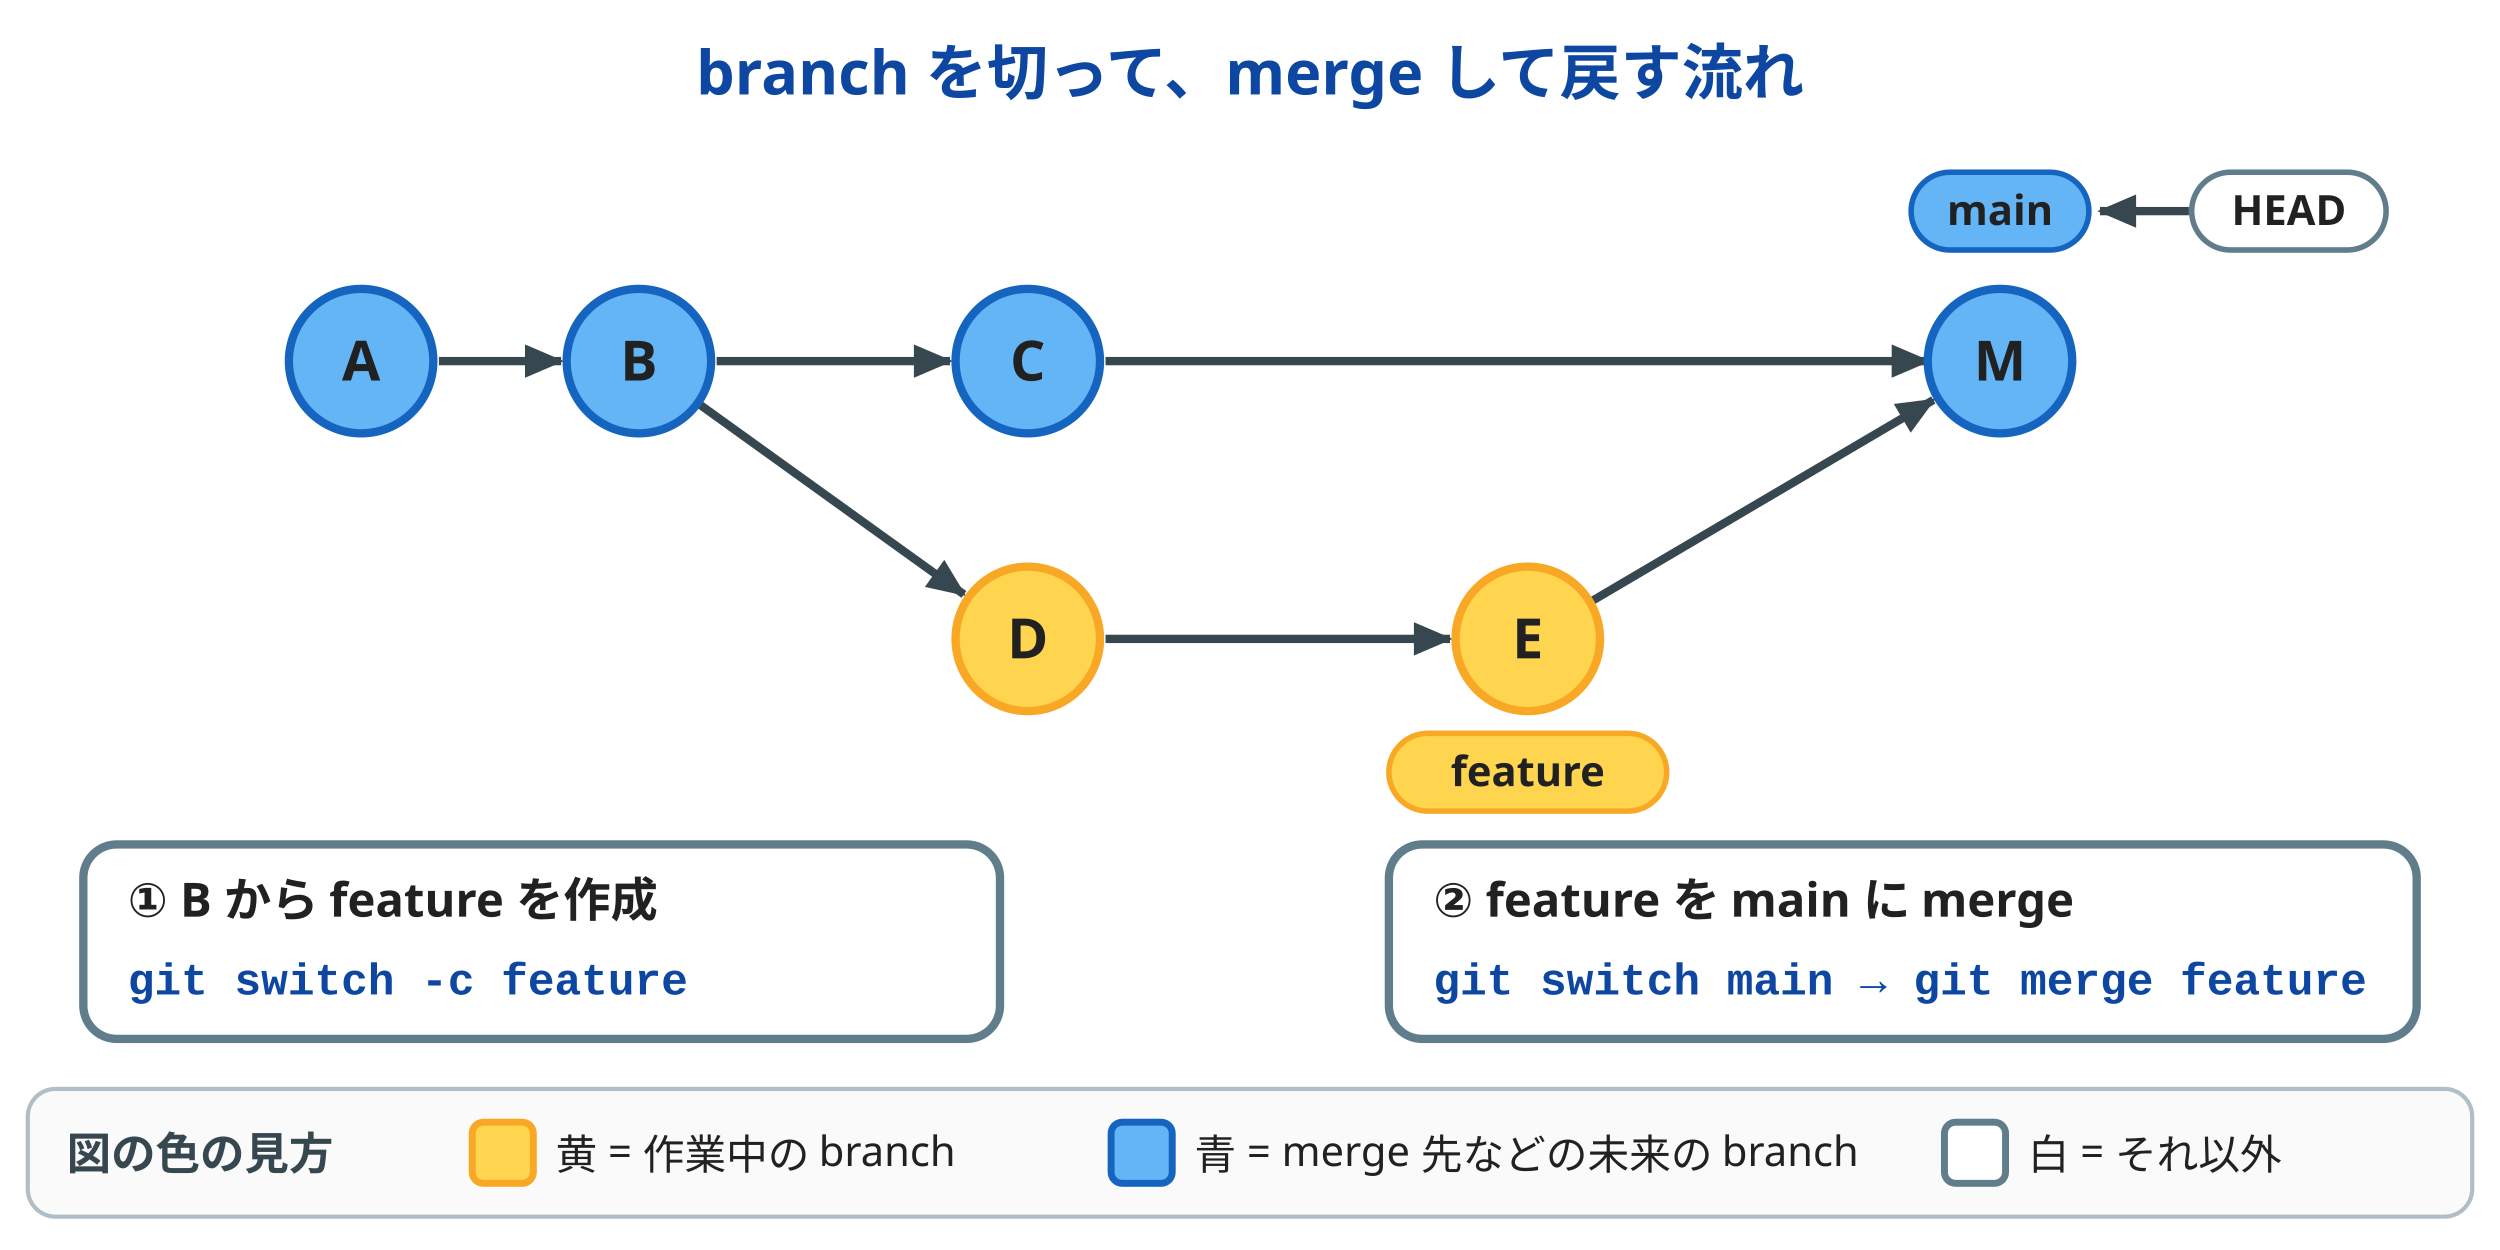
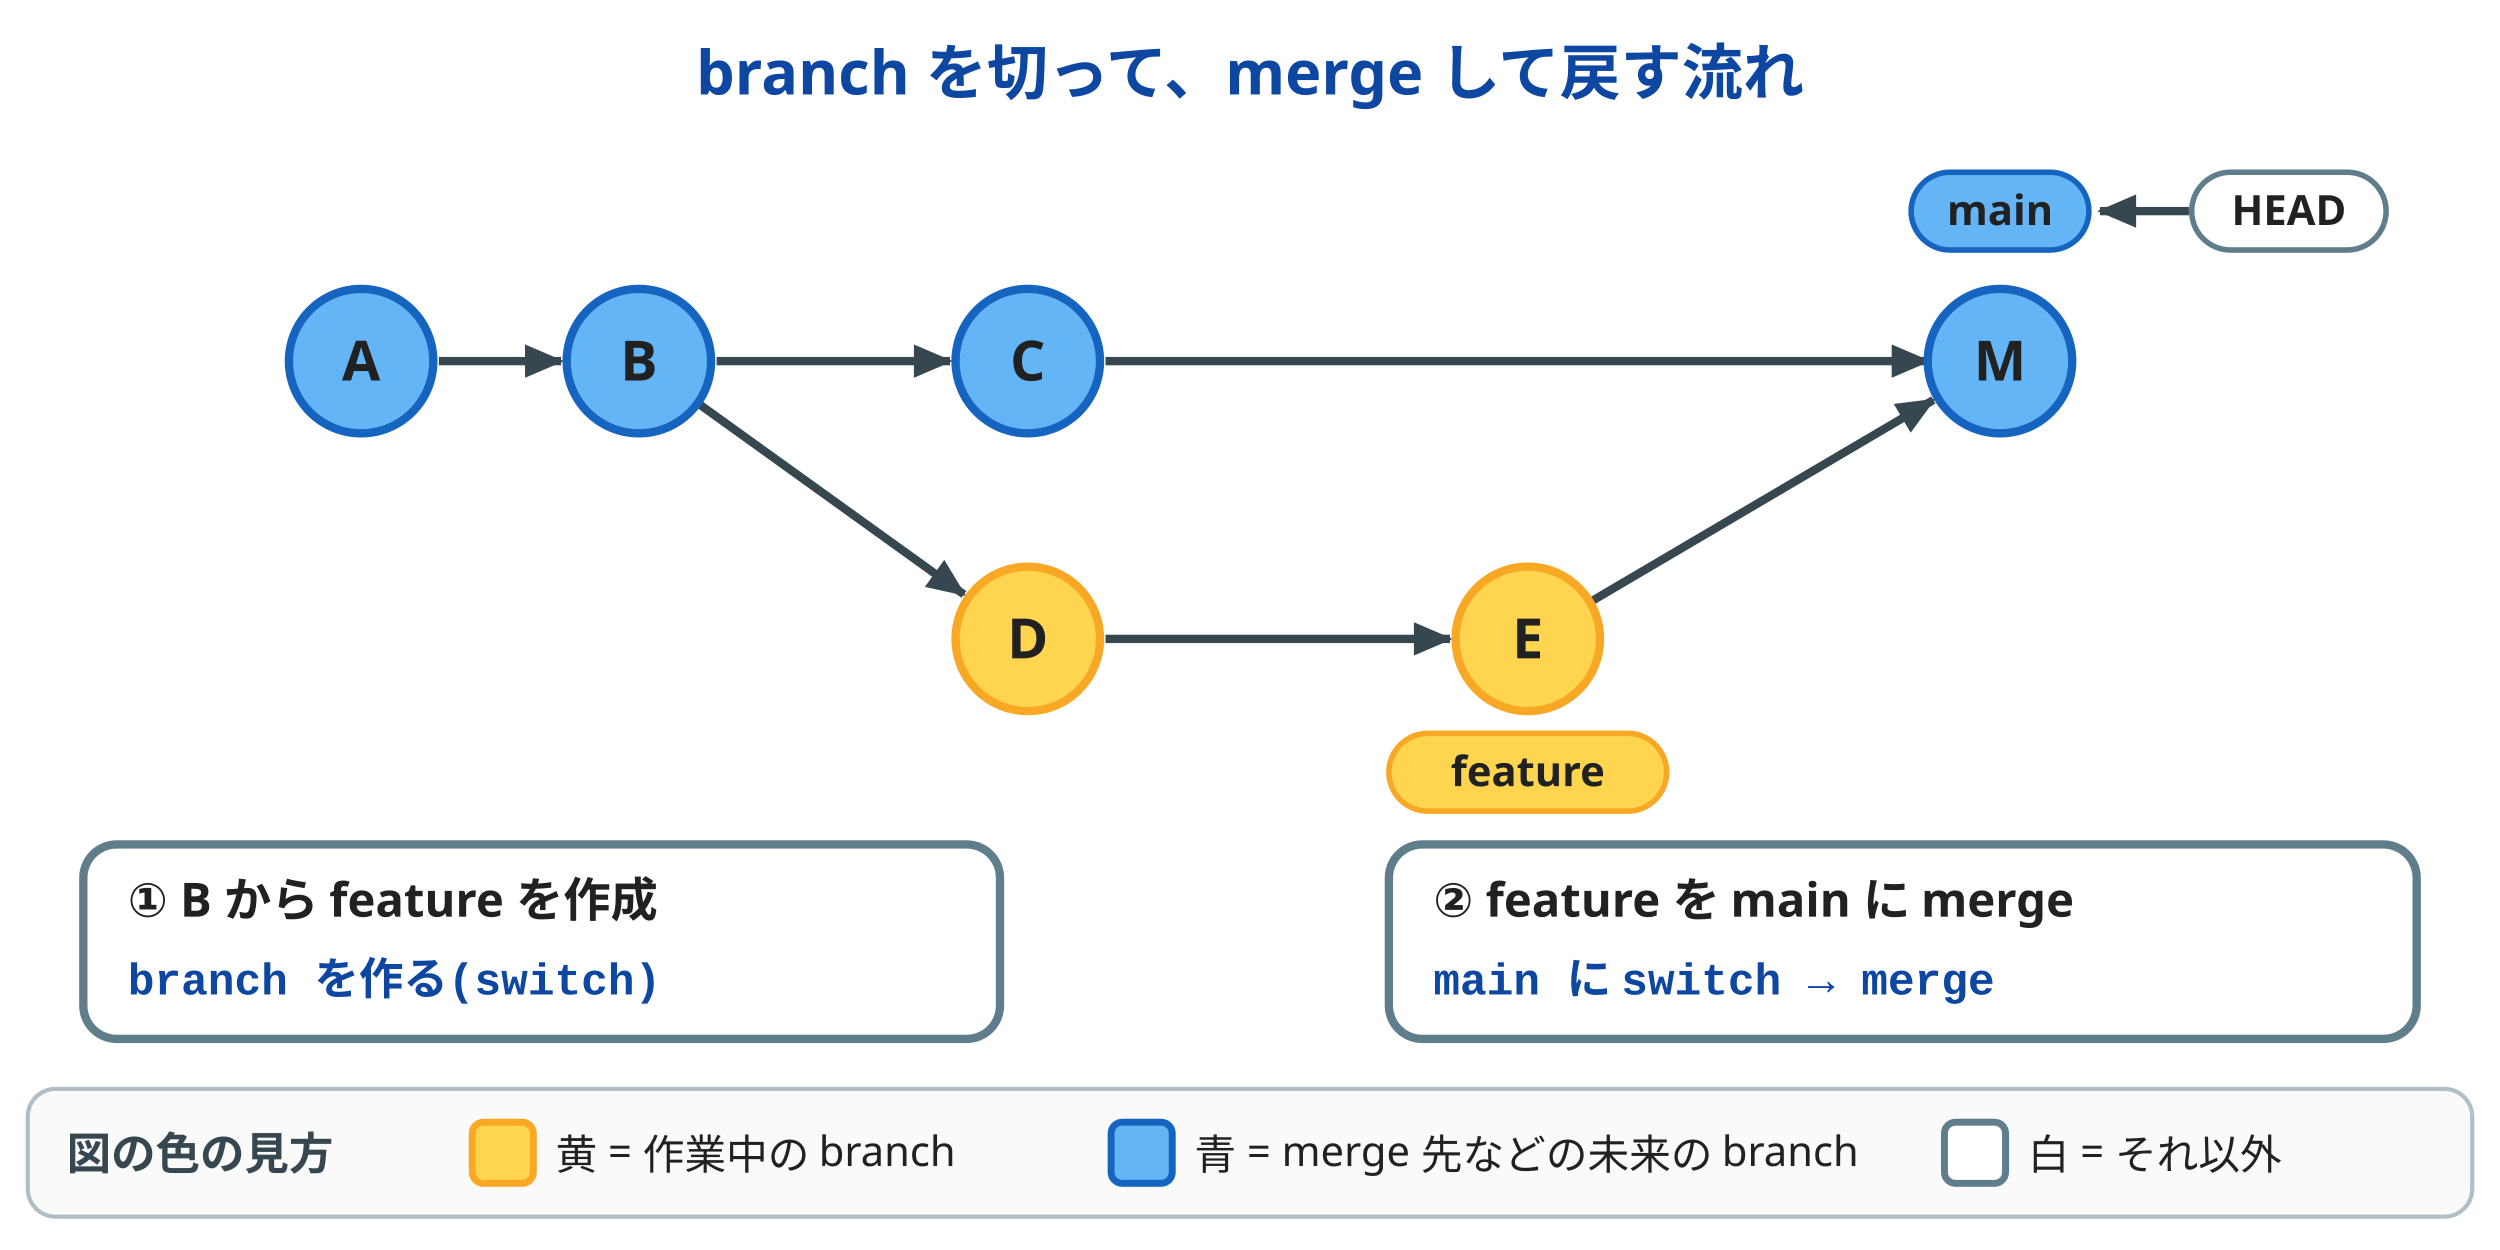
<svg xmlns="http://www.w3.org/2000/svg" viewBox="0 0 900 450" width="900" height="450" font-family="'Meiryo','Hiragino Sans','Noto Sans JP',sans-serif">
  <defs>
    <marker id="m" markerUnits="userSpaceOnUse" markerWidth="14" markerHeight="14" refX="13" refY="7" orient="auto">
      <path d="M0,1 L14,7 L0,13 z" fill="#37474f" />
    </marker>
    <marker id="g" markerUnits="userSpaceOnUse" markerWidth="14" markerHeight="14" refX="13" refY="7" orient="auto">
      <path d="M0,1 L14,7 L0,13 z" fill="#90a4ae" />
    </marker>
  </defs>
  <rect width="900" height="450" fill="#ffffff" />
  <text x="450" y="34" font-size="22" font-weight="bold" fill="#0d47a1" text-anchor="middle">branch を切って、merge して戻す流れ</text>
  <line x1="158" y1="130" x2="202" y2="130" stroke="#37474f" stroke-width="3" marker-end="url(#m)" />
  <line x1="258" y1="130" x2="342" y2="130" stroke="#37474f" stroke-width="3" marker-end="url(#m)" />
  <line x1="398" y1="130" x2="694" y2="130" stroke="#37474f" stroke-width="3" marker-end="url(#m)" />
  <line x1="251" y1="145" x2="347" y2="214" stroke="#37474f" stroke-width="3" marker-end="url(#m)" />
  <line x1="398" y1="230" x2="522" y2="230" stroke="#37474f" stroke-width="3" marker-end="url(#m)" />
  <line x1="572" y1="217" x2="696" y2="144" stroke="#37474f" stroke-width="3" marker-end="url(#m)" />
  <circle cx="130" cy="130" r="26" fill="#64b5f6" stroke="#1565c0" stroke-width="3" />
  <text x="130" y="137" font-size="20" font-weight="bold" fill="#212121" text-anchor="middle">A</text>
  <circle cx="230" cy="130" r="26" fill="#64b5f6" stroke="#1565c0" stroke-width="3" />
  <text x="230" y="137" font-size="20" font-weight="bold" fill="#212121" text-anchor="middle">B</text>
  <circle cx="370" cy="130" r="26" fill="#64b5f6" stroke="#1565c0" stroke-width="3" />
  <text x="370" y="137" font-size="20" font-weight="bold" fill="#212121" text-anchor="middle">C</text>
  <circle cx="720" cy="130" r="26" fill="#64b5f6" stroke="#1565c0" stroke-width="3" />
  <text x="720" y="137" font-size="20" font-weight="bold" fill="#212121" text-anchor="middle">M</text>
  <circle cx="370" cy="230" r="26" fill="#ffd54f" stroke="#f9a825" stroke-width="3" />
  <text x="370" y="237" font-size="20" font-weight="bold" fill="#212121" text-anchor="middle">D</text>
  <circle cx="550" cy="230" r="26" fill="#ffd54f" stroke="#f9a825" stroke-width="3" />
  <text x="550" y="237" font-size="20" font-weight="bold" fill="#212121" text-anchor="middle">E</text>
  <rect x="688" y="62" width="64" height="28" rx="14" fill="#64b5f6" stroke="#1565c0" stroke-width="2" />
  <text x="720" y="81" font-size="15" font-weight="bold" fill="#212121" text-anchor="middle">main</text>
  <rect x="789" y="62" width="70" height="28" rx="14" fill="#ffffff" stroke="#607d8b" stroke-width="2" />
  <text x="824" y="81" font-size="15" font-weight="bold" fill="#212121" text-anchor="middle">HEAD</text>
  <line x1="788" y1="76" x2="756" y2="76" stroke="#37474f" stroke-width="3" marker-end="url(#m)" />
  <rect x="500" y="264" width="100" height="28" rx="14" fill="#ffd54f" stroke="#f9a825" stroke-width="2" />
  <text x="550" y="283" font-size="15" font-weight="bold" fill="#212121" text-anchor="middle">feature</text>
  <rect x="30" y="304" width="330" height="70" rx="12" fill="#ffffff" stroke="#607d8b" stroke-width="3" />
  <text x="46" y="330" font-size="17" font-weight="bold" fill="#212121" text-anchor="start">① B から feature を作成</text>
-   <text x="46" y="358" font-size="16" font-weight="bold" fill="#0d47a1" text-anchor="start" font-family="Consolas,'Courier New',monospace">git switch -c feature</text>
+   <text x="46" y="358" font-size="16" font-weight="bold" fill="#0d47a1" text-anchor="start" font-family="Consolas,'Courier New',monospace">branch を作る(switch)</text>
  <rect x="500" y="304" width="370" height="70" rx="12" fill="#ffffff" stroke="#607d8b" stroke-width="3" />
  <text x="516" y="330" font-size="17" font-weight="bold" fill="#212121" text-anchor="start">② feature を main に merge</text>
-   <text x="516" y="358" font-size="16" font-weight="bold" fill="#0d47a1" text-anchor="start" font-family="Consolas,'Courier New',monospace">git switch main → git merge feature</text>
+   <text x="516" y="358" font-size="16" font-weight="bold" fill="#0d47a1" text-anchor="start" font-family="Consolas,'Courier New',monospace">main に switch → merge</text>
  <rect x="10" y="392" width="880" height="46" rx="10" fill="#fafafa" stroke="#b0bec5" stroke-width="1.5" />
  <text x="24" y="421" font-size="16" font-weight="bold" fill="#37474f" text-anchor="start">図の色の見方</text>
  <rect x="170" y="404" width="22" height="22" rx="4" fill="#ffd54f" stroke="#f9a825" stroke-width="2.5" />
  <text x="200" y="421" font-size="15" font-weight="normal" fill="#212121" text-anchor="start">黄 = 作業中の branch</text>
  <rect x="400" y="404" width="22" height="22" rx="4" fill="#64b5f6" stroke="#1565c0" stroke-width="2.5" />
  <text x="430" y="421" font-size="15" font-weight="normal" fill="#212121" text-anchor="start">青 = merge 先などの未来の branch</text>
  <rect x="700" y="404" width="22" height="22" rx="4" fill="#ffffff" stroke="#607d8b" stroke-width="2.5" />
  <text x="730" y="421" font-size="15" font-weight="normal" fill="#212121" text-anchor="start">白 = それ以外</text>
</svg>
